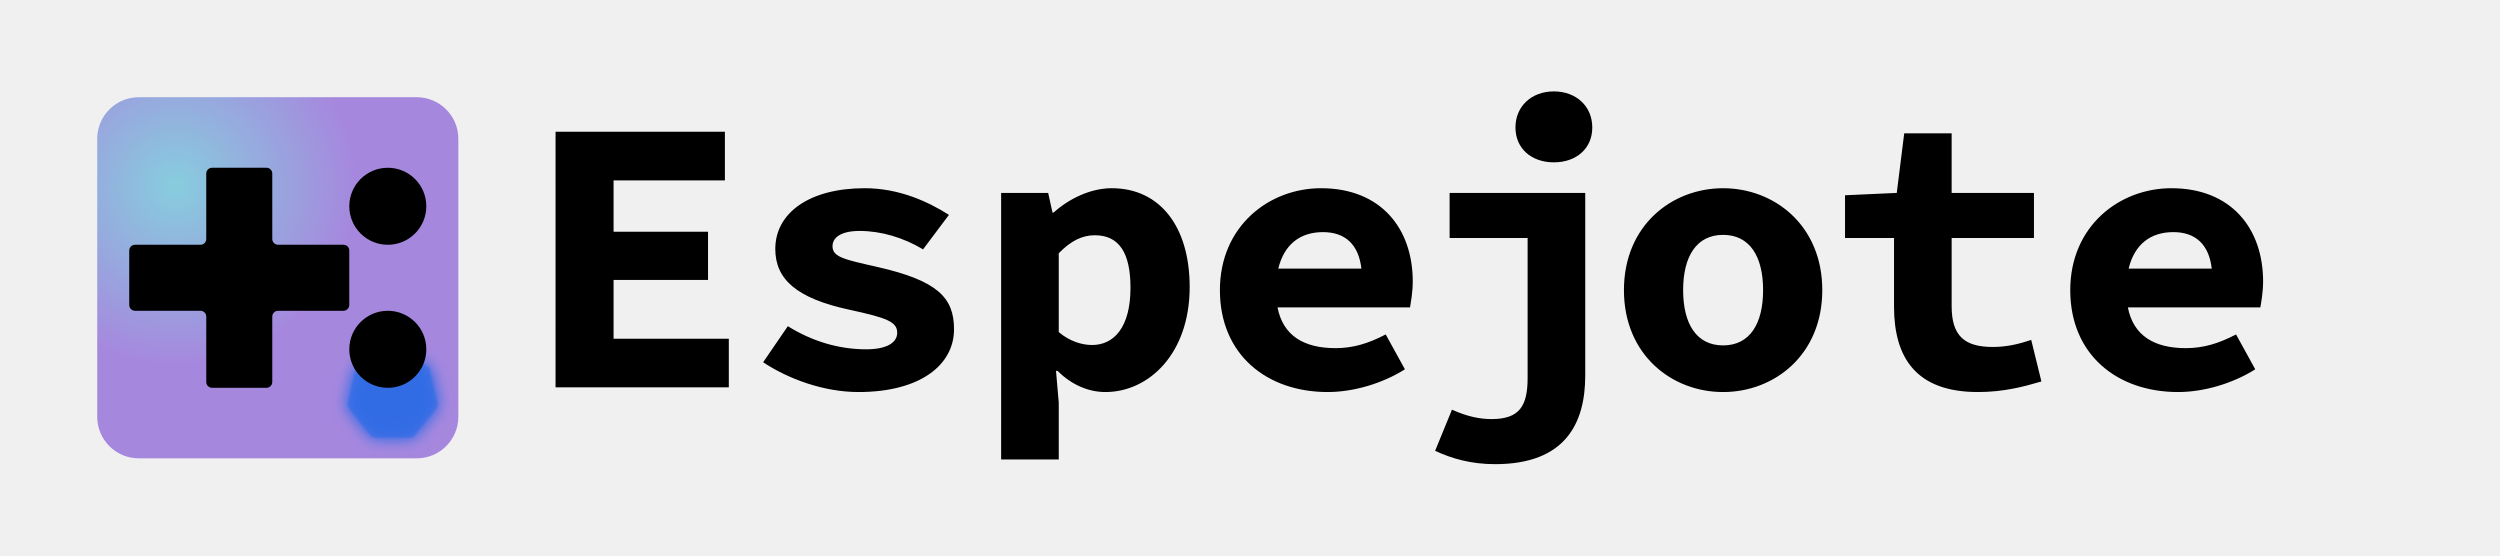
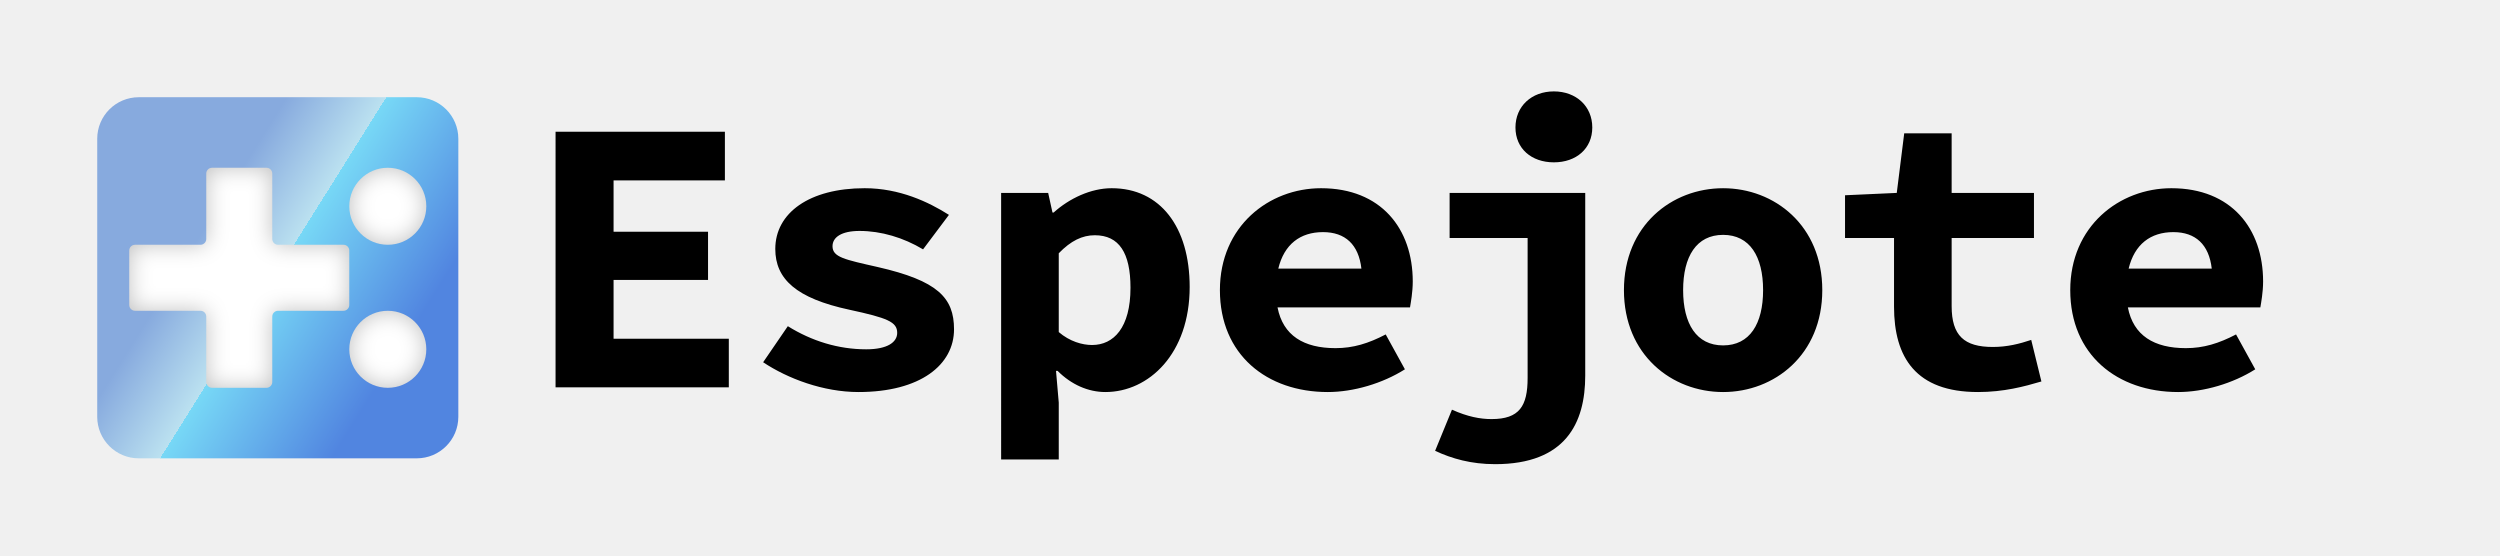
<svg xmlns="http://www.w3.org/2000/svg" xmlns:xlink="http://www.w3.org/1999/xlink" width="450mm" height="100mm" viewBox="0 0 450 100" version="1.1" id="svg1" xml:space="preserve">
  <defs id="defs1">
-     <linearGradient id="linearGradient4">
-       <stop style="stop-color:#87cdde;stop-opacity:1;" offset="0" id="stop4" />
-       <stop style="stop-color:#a687de;stop-opacity:1;" offset="1" id="stop5" />
+     <linearGradient id="linearGradient3">
+       <stop style="stop-color:#87aade;stop-opacity:1;" offset="0.311" id="stop15" />
+       <stop style="stop-color:#bbe1f0;stop-opacity:1;" offset="0.499" id="stop17" />
+       <stop style="stop-color:#77d8f6;stop-opacity:1;" offset="0.499" id="stop18" />
+       <stop style="stop-color:#5185e0;stop-opacity:1;" offset="0.823" id="stop5" />
    </linearGradient>
    <linearGradient id="swatch1">
      <stop style="stop-color:#87aade;stop-opacity:1;" offset="0" id="stop1" />
    </linearGradient>
-     <radialGradient xlink:href="#linearGradient4" id="radialGradient5" cx="31.687" cy="33.494" fx="31.687" fy="33.494" r="32.5" gradientUnits="userSpaceOnUse" spreadMethod="pad" />
    <filter style="color-interpolation-filters:sRGB" id="filter76" x="-0.228" y="-0.235" width="1.456" height="1.47">
      <feGaussianBlur stdDeviation="56.774" result="fbSourceGraphic" id="feGaussianBlur75" />
      <feGaussianBlur stdDeviation="10" in="SourceGraphic" result="result1" id="feGaussianBlur76" />
      <feComposite in2="result1" operator="arithmetic" in="fbSourceGraphic" k2="0.5" k3="0.5" result="result2" id="feComposite76" k1="0" k4="0" />
      <feBlend in2="fbSourceGraphic" mode="normal" result="result3" id="feBlend76" />
    </filter>
+     <filter style="color-interpolation-filters:sRGB" id="filter76-4" x="-0.228" y="-0.235" width="1.456" height="1.47">
+       <feGaussianBlur stdDeviation="56.774" result="fbSourceGraphic" id="feGaussianBlur75-8" />
+       <feGaussianBlur stdDeviation="10" in="SourceGraphic" result="result1" id="feGaussianBlur76-3" />
+       <feComposite in2="result1" operator="arithmetic" in="fbSourceGraphic" k2="0.5" k3="0.5" result="result2" id="feComposite76-9" k1="0" k4="0" />
+       <feBlend in2="fbSourceGraphic" mode="normal" result="result3" id="feBlend76-0" />
+     </filter>
+     <linearGradient xlink:href="#linearGradient3" id="linearGradient4" x1="15.567" y1="27.49" x2="84.233" y2="70.507" gradientUnits="userSpaceOnUse" />
+     <filter style="color-interpolation-filters:sRGB;" id="filter35" x="-0.12" y="-0.12" width="1.24" height="1.24">
+       <feFlood result="flood" in="SourceGraphic" flood-opacity="0.247" flood-color="rgb(0,0,0)" id="feFlood34" />
+       <feGaussianBlur result="blur" in="SourceGraphic" stdDeviation="1" id="feGaussianBlur34" />
+       <feOffset result="offset" in="blur" dx="0" dy="0" id="feOffset34" />
+       <feComposite result="comp1" operator="out" in="flood" in2="offset" id="feComposite34" />
+       <feComposite result="comp2" operator="atop" in="comp1" in2="SourceGraphic" id="feComposite35" />
+     </filter>
+     <filter style="color-interpolation-filters:sRGB;" id="filter37" x="-0.343" y="-0.343" width="1.686" height="1.686">
+       <feFlood result="flood" in="SourceGraphic" flood-opacity="0.247" flood-color="rgb(0,0,0)" id="feFlood35" />
+       <feGaussianBlur result="blur" in="SourceGraphic" stdDeviation="1" id="feGaussianBlur35" />
+       <feOffset result="offset" in="blur" dx="0" dy="0" id="feOffset35" />
+       <feComposite result="comp1" operator="out" in="flood" in2="offset" id="feComposite36" />
+       <feComposite result="comp2" operator="atop" in="comp1" in2="SourceGraphic" id="feComposite37" />
+     </filter>
+     <filter style="color-interpolation-filters:sRGB;" id="filter39" x="-0.343" y="-0.343" width="1.686" height="1.686">
+       <feFlood result="flood" in="SourceGraphic" flood-opacity="0.247" flood-color="rgb(0,0,0)" id="feFlood37" />
+       <feGaussianBlur result="blur" in="SourceGraphic" stdDeviation="1" id="feGaussianBlur37" />
+       <feOffset result="offset" in="blur" dx="0" dy="0" id="feOffset37" />
+       <feComposite result="comp1" operator="out" in="flood" in2="offset" id="feComposite38" />
+       <feComposite result="comp2" operator="atop" in="comp1" in2="SourceGraphic" id="feComposite39" />
+     </filter>
  </defs>
  <g id="layer1">
-     <rect style="mix-blend-mode:normal;fill:url(#radialGradient5);fill-opacity:1;fill-rule:nonzero;stroke-width:0.265;stroke-dasharray:none" id="rect1" width="65" height="65" x="17.5" y="17.5" ry="7.48" rx="7.48" />
-     <g id="g3052" transform="matrix(0.02312781,0,0,0.02312781,62.16071,58.74827)" style="filter:url(#filter76)">
-       <path style="fill:#326ce5;fill-opacity:1;stroke:#ffffff;stroke-width:0;stroke-miterlimit:4;stroke-dasharray:none;stroke-opacity:1" d="m 365.312,184.812 a 46.725,46.342 0 0 0 -17.906,4.531 l -244.344,116.75 a 46.725,46.342 0 0 0 -25.281,31.438 L 17.5,599.781 A 46.725,46.342 0 0 0 23.844,635.312 46.725,46.342 0 0 0 26.5,639 l 169.125,210.281 a 46.725,46.342 0 0 0 36.531,17.438 L 503.375,866.656 A 46.725,46.342 0 0 0 539.906,849.25 L 708.969,638.938 A 46.725,46.342 0 0 0 718,599.719 l -60.375,-262.25 a 46.725,46.342 0 0 0 -25.281,-31.438 l -244.375,-116.688 A 46.725,46.342 0 0 0 365.312,184.812 Z" id="path3055" />
+     <rect style="mix-blend-mode:normal;fill:url(#linearGradient4);fill-opacity:1;fill-rule:nonzero;stroke-width:0.265;stroke-dasharray:none" id="rect1" width="65" height="65" x="17.5" y="17.5" ry="7.48" rx="7.48" />
+     <g id="g76" transform="matrix(1.980453,0,0,1.980453,1.813269,78.87135)">
+       <path id="rect76" style="fill:#ffffff;fill-opacity:1;fill-rule:nonzero;stroke-width:0.265;stroke-dasharray:none;filter:url(#filter35)" d="m 17.831,-24.052 0,5.947 a 0.526,0.526 135 0 1 -0.526,0.526 h -5.948 a 0.526,0.526 135 0 0 -0.526,0.526 v 4.948 a 0.526,0.526 45 0 0 0.526,0.526 h 5.948 a 0.526,0.526 45 0 1 0.526,0.526 v 5.948 a 0.526,0.526 45 0 0 0.526,0.526 h 4.948 a 0.526,0.526 135 0 0 0.526,-0.526 l 0,-5.948 a 0.526,0.526 135 0 1 0.526,-0.526 h 5.947 a 0.526,0.526 135 0 0 0.526,-0.526 v -4.948 a 0.526,0.526 45 0 0 -0.526,-0.526 h -5.947 a 0.526,0.526 45 0 1 -0.526,-0.526 v -5.947 a 0.526,0.526 45 0 0 -0.526,-0.526 l -4.948,0 a 0.526,0.526 135 0 0 -0.526,0.526 z" />
+       <circle style="fill:#ffffff;fill-opacity:1;fill-rule:nonzero;stroke-width:0.265;stroke-dasharray:none;filter:url(#filter39)" id="path76" cx="34.331" cy="-21.078" r="3.5" />
+       <circle style="fill:#ffffff;fill-opacity:1;fill-rule:nonzero;stroke-width:0.265;stroke-dasharray:none;filter:url(#filter37)" id="path76-2" cx="34.331" cy="-8.078" r="3.5" />
    </g>
-     <g id="g76" transform="matrix(1.980453,0,0,1.980453,1.813269,78.87135)">
-       <path id="rect76" style="fill:#000000;fill-opacity:1;fill-rule:nonzero;stroke-width:0.265;stroke-dasharray:none" d="m 17.831,-24.052 0,5.947 a 0.526,0.526 135 0 1 -0.526,0.526 h -5.948 a 0.526,0.526 135 0 0 -0.526,0.526 v 4.948 a 0.526,0.526 45 0 0 0.526,0.526 h 5.948 a 0.526,0.526 45 0 1 0.526,0.526 v 5.948 a 0.526,0.526 45 0 0 0.526,0.526 h 4.948 a 0.526,0.526 135 0 0 0.526,-0.526 l 0,-5.948 a 0.526,0.526 135 0 1 0.526,-0.526 h 5.947 a 0.526,0.526 135 0 0 0.526,-0.526 v -4.948 a 0.526,0.526 45 0 0 -0.526,-0.526 h -5.947 a 0.526,0.526 45 0 1 -0.526,-0.526 v -5.947 a 0.526,0.526 45 0 0 -0.526,-0.526 l -4.948,0 a 0.526,0.526 135 0 0 -0.526,0.526 z" />
-       <circle style="fill:#000000;fill-opacity:1;fill-rule:nonzero;stroke-width:0.265;stroke-dasharray:none" id="path76" cx="34.331" cy="-21.078" r="3.5" />
-       <circle style="fill:#000000;fill-opacity:1;fill-rule:nonzero;stroke-width:0.265;stroke-dasharray:none" id="path76-2" cx="34.331" cy="-8.078" r="3.5" />
-     </g>
-     <path style="font-weight:bold;font-size:70.556px;font-family:'Source Code Pro';-inkscape-font-specification:'Source Code Pro, Bold';stroke-width:0.265" d="m 100,69.72 h 31.186 v -8.749 h -20.743 v -10.583 h 17.004 v -8.678 h -17.004 v -9.243 h 20.038 v -8.749 h -30.48 z m 54.509,0.847 c 11.218,0 17.216,-4.939 17.216,-11.289 0,-5.715 -2.963,-8.749 -13.758,-11.218 -5.927,-1.341 -8.114,-1.764 -8.114,-3.739 0,-1.623 1.623,-2.752 4.868,-2.752 3.881,0 7.902,1.199 11.43,3.316 l 4.657,-6.209 c -3.669,-2.328 -8.89,-4.798 -15.169,-4.798 -9.948,0 -16.087,4.445 -16.087,10.936 0,5.433 3.81,8.89 13.335,10.936 6.844,1.482 8.608,2.187 8.608,4.163 0,1.693 -1.764,2.963 -5.574,2.963 -5.009,0 -9.807,-1.482 -14.111,-4.163 l -4.445,6.491 c 4.445,2.963 10.866,5.362 17.145,5.362 z m 25.695,12.136 h 10.372 V 72.472 l -0.494,-5.715 h 0.282 c 2.469,2.469 5.503,3.81 8.608,3.81 7.832,0 15.169,-6.914 15.169,-18.909 0,-10.795 -5.292,-17.78 -14.041,-17.78 -3.739,0 -7.62,1.834 -10.442,4.374 h -0.212 l -0.776,-3.528 h -8.467 z m 16.369,-20.602 c -1.764,0 -4.022,-0.635 -5.997,-2.328 V 45.59 c 2.187,-2.258 4.233,-3.246 6.491,-3.246 4.374,0 6.421,3.175 6.421,9.454 0,7.197 -3.034,10.301 -6.914,10.301 z m 41.565,-20.32 c 4.022,0 6.421,2.258 6.914,6.562 H 230.094 c 1.058,-4.374 3.951,-6.562 8.043,-6.562 z m 0.847,28.787 c 4.657,0 9.878,-1.552 13.899,-4.092 l -3.457,-6.279 c -3.104,1.623 -5.856,2.469 -9.031,2.469 -5.715,0 -9.454,-2.258 -10.442,-7.338 h 23.848 c 0.141,-0.847 0.494,-2.752 0.494,-4.657 0,-9.525 -5.715,-16.792 -16.51,-16.792 -9.384,0 -18.203,6.844 -18.203,18.344 0,11.642 8.467,18.344 19.403,18.344 z m 30.129,12.982 c 12.7,0 16.228,-7.408 16.228,-15.946 V 34.725 h -24.412 v 8.114 h 14.041 v 25.188 c 0,5.08 -1.482,7.408 -6.491,7.408 -2.046,0 -4.304,-0.423 -7.126,-1.693 l -3.034,7.408 c 3.034,1.411 6.491,2.399 10.795,2.399 z m 10.583,-54.328 c 4.022,0 6.914,-2.469 6.914,-6.279 0,-3.81 -2.893,-6.491 -6.914,-6.491 -4.022,0 -6.914,2.681 -6.914,6.491 0,3.81 2.893,6.279 6.914,6.279 z m 30.463,41.346 c 9.243,0 17.851,-6.703 17.851,-18.344 0,-11.642 -8.608,-18.344 -17.851,-18.344 -9.243,0 -17.851,6.703 -17.851,18.344 0,11.642 8.608,18.344 17.851,18.344 z m 0,-8.396 c -4.798,0 -7.197,-3.881 -7.197,-9.948 0,-6.068 2.399,-9.948 7.197,-9.948 4.798,0 7.197,3.881 7.197,9.948 0,6.068 -2.399,9.948 -7.197,9.948 z m 45.863,8.396 c 4.657,0 8.326,-0.988 11.43,-1.905 l -1.834,-7.479 c -2.117,0.706 -4.304,1.27 -6.914,1.27 -5.151,0 -7.408,-2.046 -7.408,-7.338 V 42.839 H 366.113 V 34.725 H 351.296 V 24 h -8.537 l -1.341,10.724 -9.313,0.423 v 7.691 h 8.819 v 12.347 c 0,9.172 3.951,15.381 15.099,15.381 z m 35.177,-28.787 c 4.022,0 6.421,2.258 6.914,6.562 h -14.958 c 1.058,-4.374 3.951,-6.562 8.043,-6.562 z m 0.847,28.787 c 4.657,0 9.878,-1.552 13.899,-4.092 l -3.457,-6.279 c -3.104,1.623 -5.856,2.469 -9.031,2.469 -5.715,0 -9.454,-2.258 -10.442,-7.338 h 23.848 c 0.141,-0.847 0.494,-2.752 0.494,-4.657 0,-9.525 -5.715,-16.792 -16.51,-16.792 -9.384,0 -18.203,6.844 -18.203,18.344 0,11.642 8.467,18.344 19.403,18.344 z" id="text88" aria-label="Espejote" />
+     <path style="font-weight:bold;font-size:70.556px;font-family:'Source Code Pro';-inkscape-font-specification:'Source Code Pro, Bold';stroke-width:0.265;fill:#000000;fill-opacity:1" d="m 100,69.72 h 31.186 v -8.749 h -20.743 v -10.583 h 17.004 v -8.678 h -17.004 v -9.243 h 20.038 v -8.749 h -30.48 z m 54.509,0.847 c 11.218,0 17.216,-4.939 17.216,-11.289 0,-5.715 -2.963,-8.749 -13.758,-11.218 -5.927,-1.341 -8.114,-1.764 -8.114,-3.739 0,-1.623 1.623,-2.752 4.868,-2.752 3.881,0 7.902,1.199 11.43,3.316 l 4.657,-6.209 c -3.669,-2.328 -8.89,-4.798 -15.169,-4.798 -9.948,0 -16.087,4.445 -16.087,10.936 0,5.433 3.81,8.89 13.335,10.936 6.844,1.482 8.608,2.187 8.608,4.163 0,1.693 -1.764,2.963 -5.574,2.963 -5.009,0 -9.807,-1.482 -14.111,-4.163 l -4.445,6.491 c 4.445,2.963 10.866,5.362 17.145,5.362 z m 25.695,12.136 h 10.372 V 72.472 l -0.494,-5.715 h 0.282 c 2.469,2.469 5.503,3.81 8.608,3.81 7.832,0 15.169,-6.914 15.169,-18.909 0,-10.795 -5.292,-17.78 -14.041,-17.78 -3.739,0 -7.62,1.834 -10.442,4.374 h -0.212 l -0.776,-3.528 h -8.467 z m 16.369,-20.602 c -1.764,0 -4.022,-0.635 -5.997,-2.328 V 45.59 c 2.187,-2.258 4.233,-3.246 6.491,-3.246 4.374,0 6.421,3.175 6.421,9.454 0,7.197 -3.034,10.301 -6.914,10.301 z m 41.565,-20.32 c 4.022,0 6.421,2.258 6.914,6.562 H 230.094 c 1.058,-4.374 3.951,-6.562 8.043,-6.562 z m 0.847,28.787 c 4.657,0 9.878,-1.552 13.899,-4.092 l -3.457,-6.279 c -3.104,1.623 -5.856,2.469 -9.031,2.469 -5.715,0 -9.454,-2.258 -10.442,-7.338 h 23.848 c 0.141,-0.847 0.494,-2.752 0.494,-4.657 0,-9.525 -5.715,-16.792 -16.51,-16.792 -9.384,0 -18.203,6.844 -18.203,18.344 0,11.642 8.467,18.344 19.403,18.344 z m 30.129,12.982 c 12.7,0 16.228,-7.408 16.228,-15.946 V 34.725 h -24.412 v 8.114 h 14.041 v 25.188 c 0,5.08 -1.482,7.408 -6.491,7.408 -2.046,0 -4.304,-0.423 -7.126,-1.693 l -3.034,7.408 c 3.034,1.411 6.491,2.399 10.795,2.399 z m 10.583,-54.328 c 4.022,0 6.914,-2.469 6.914,-6.279 0,-3.81 -2.893,-6.491 -6.914,-6.491 -4.022,0 -6.914,2.681 -6.914,6.491 0,3.81 2.893,6.279 6.914,6.279 z m 30.463,41.346 c 9.243,0 17.851,-6.703 17.851,-18.344 0,-11.642 -8.608,-18.344 -17.851,-18.344 -9.243,0 -17.851,6.703 -17.851,18.344 0,11.642 8.608,18.344 17.851,18.344 z m 0,-8.396 c -4.798,0 -7.197,-3.881 -7.197,-9.948 0,-6.068 2.399,-9.948 7.197,-9.948 4.798,0 7.197,3.881 7.197,9.948 0,6.068 -2.399,9.948 -7.197,9.948 z m 45.863,8.396 c 4.657,0 8.326,-0.988 11.43,-1.905 l -1.834,-7.479 c -2.117,0.706 -4.304,1.27 -6.914,1.27 -5.151,0 -7.408,-2.046 -7.408,-7.338 V 42.839 H 366.113 V 34.725 H 351.296 V 24 h -8.537 l -1.341,10.724 -9.313,0.423 v 7.691 h 8.819 v 12.347 c 0,9.172 3.951,15.381 15.099,15.381 z m 35.177,-28.787 c 4.022,0 6.421,2.258 6.914,6.562 h -14.958 c 1.058,-4.374 3.951,-6.562 8.043,-6.562 z m 0.847,28.787 c 4.657,0 9.878,-1.552 13.899,-4.092 l -3.457,-6.279 c -3.104,1.623 -5.856,2.469 -9.031,2.469 -5.715,0 -9.454,-2.258 -10.442,-7.338 h 23.848 c 0.141,-0.847 0.494,-2.752 0.494,-4.657 0,-9.525 -5.715,-16.792 -16.51,-16.792 -9.384,0 -18.203,6.844 -18.203,18.344 0,11.642 8.467,18.344 19.403,18.344 z" id="text88" aria-label="Espejote" />
  </g>
</svg>
